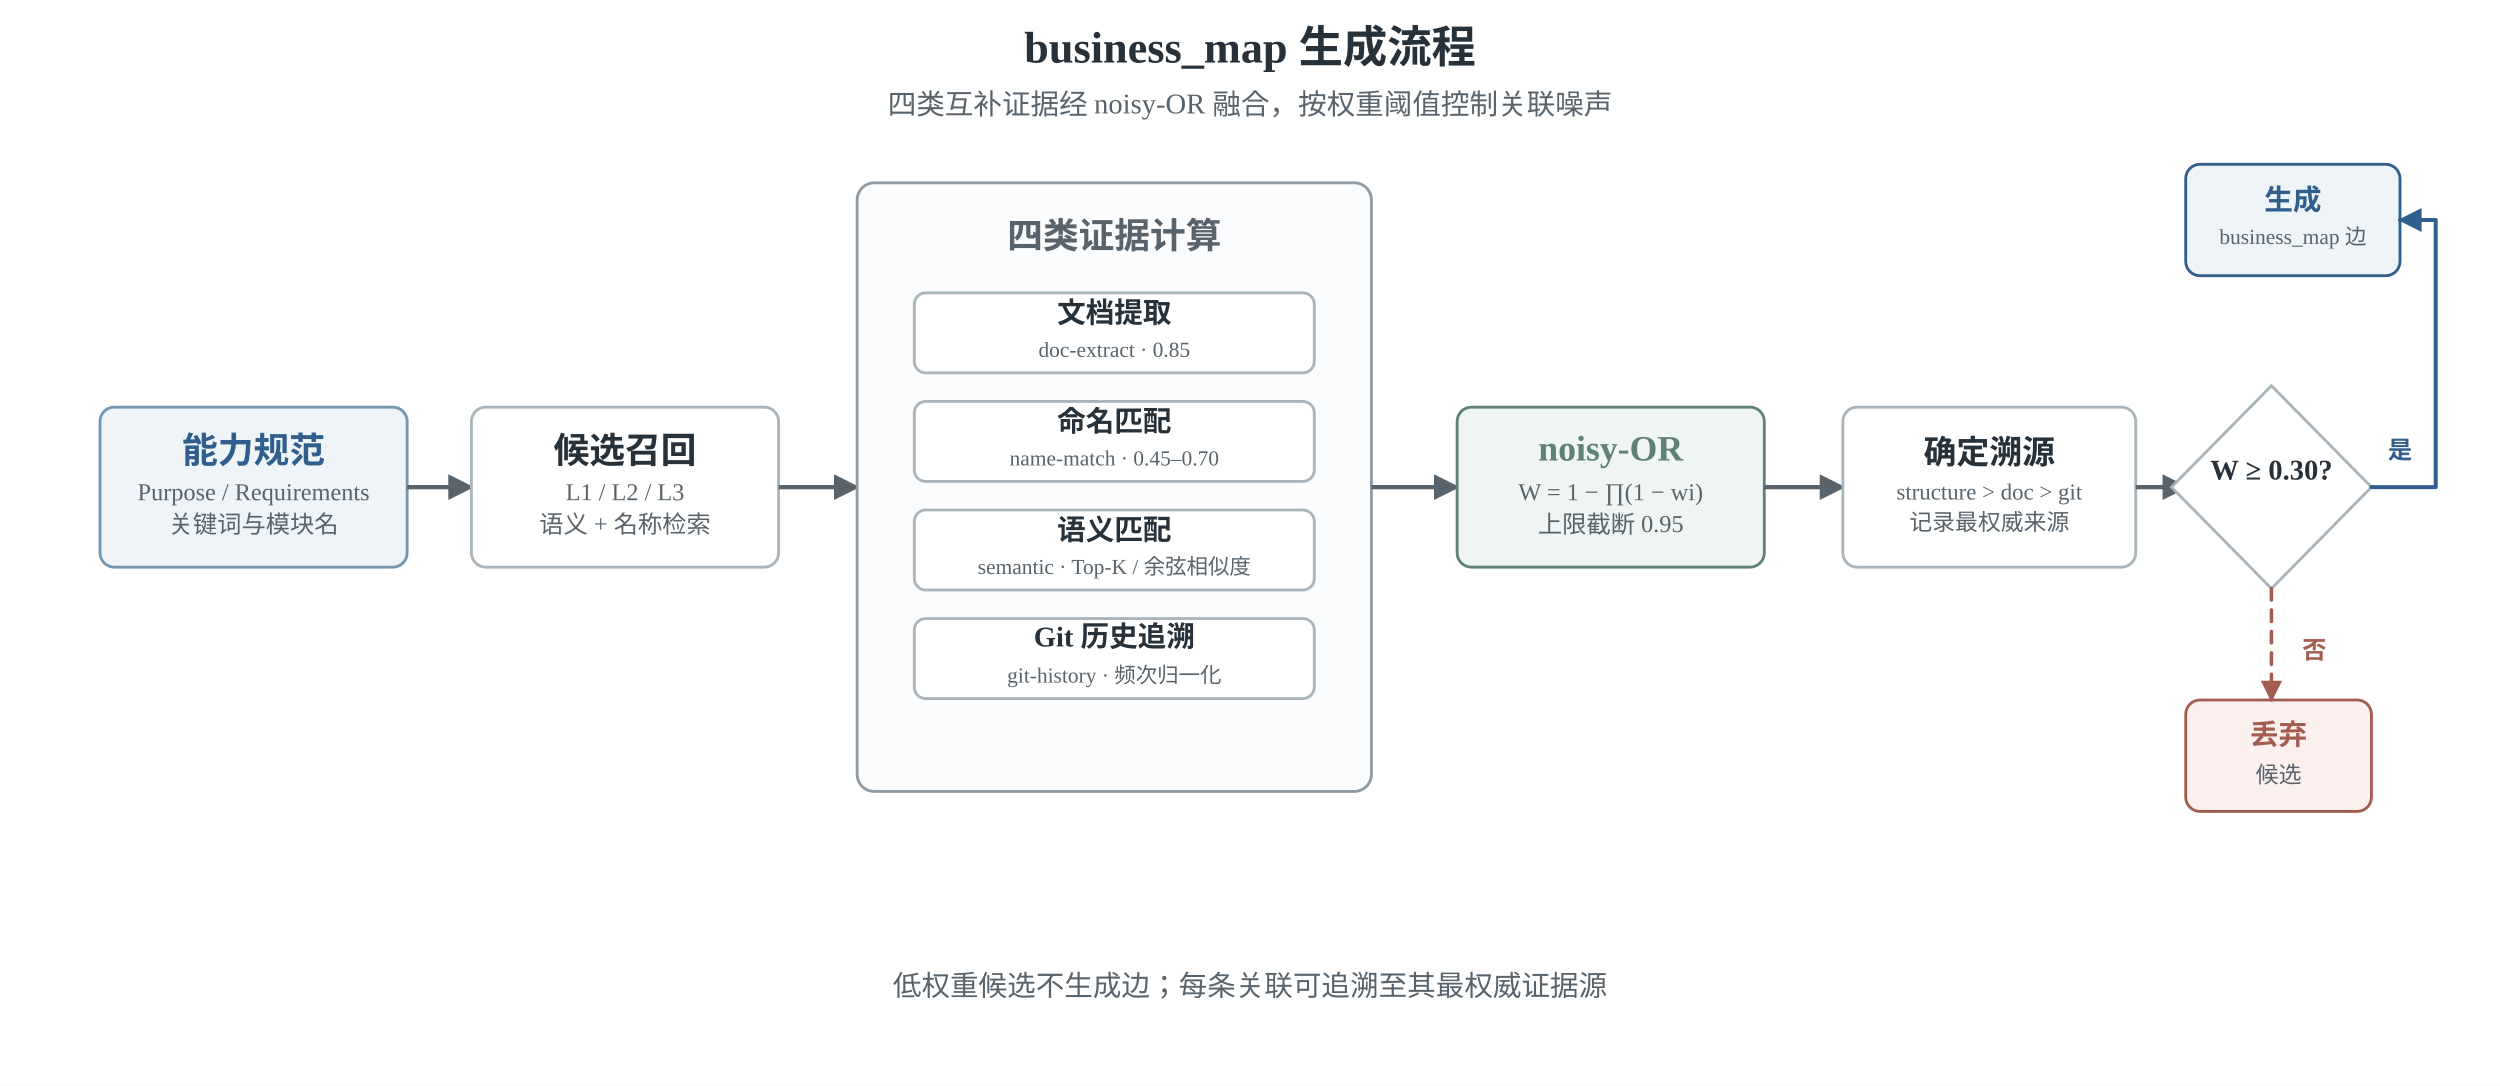
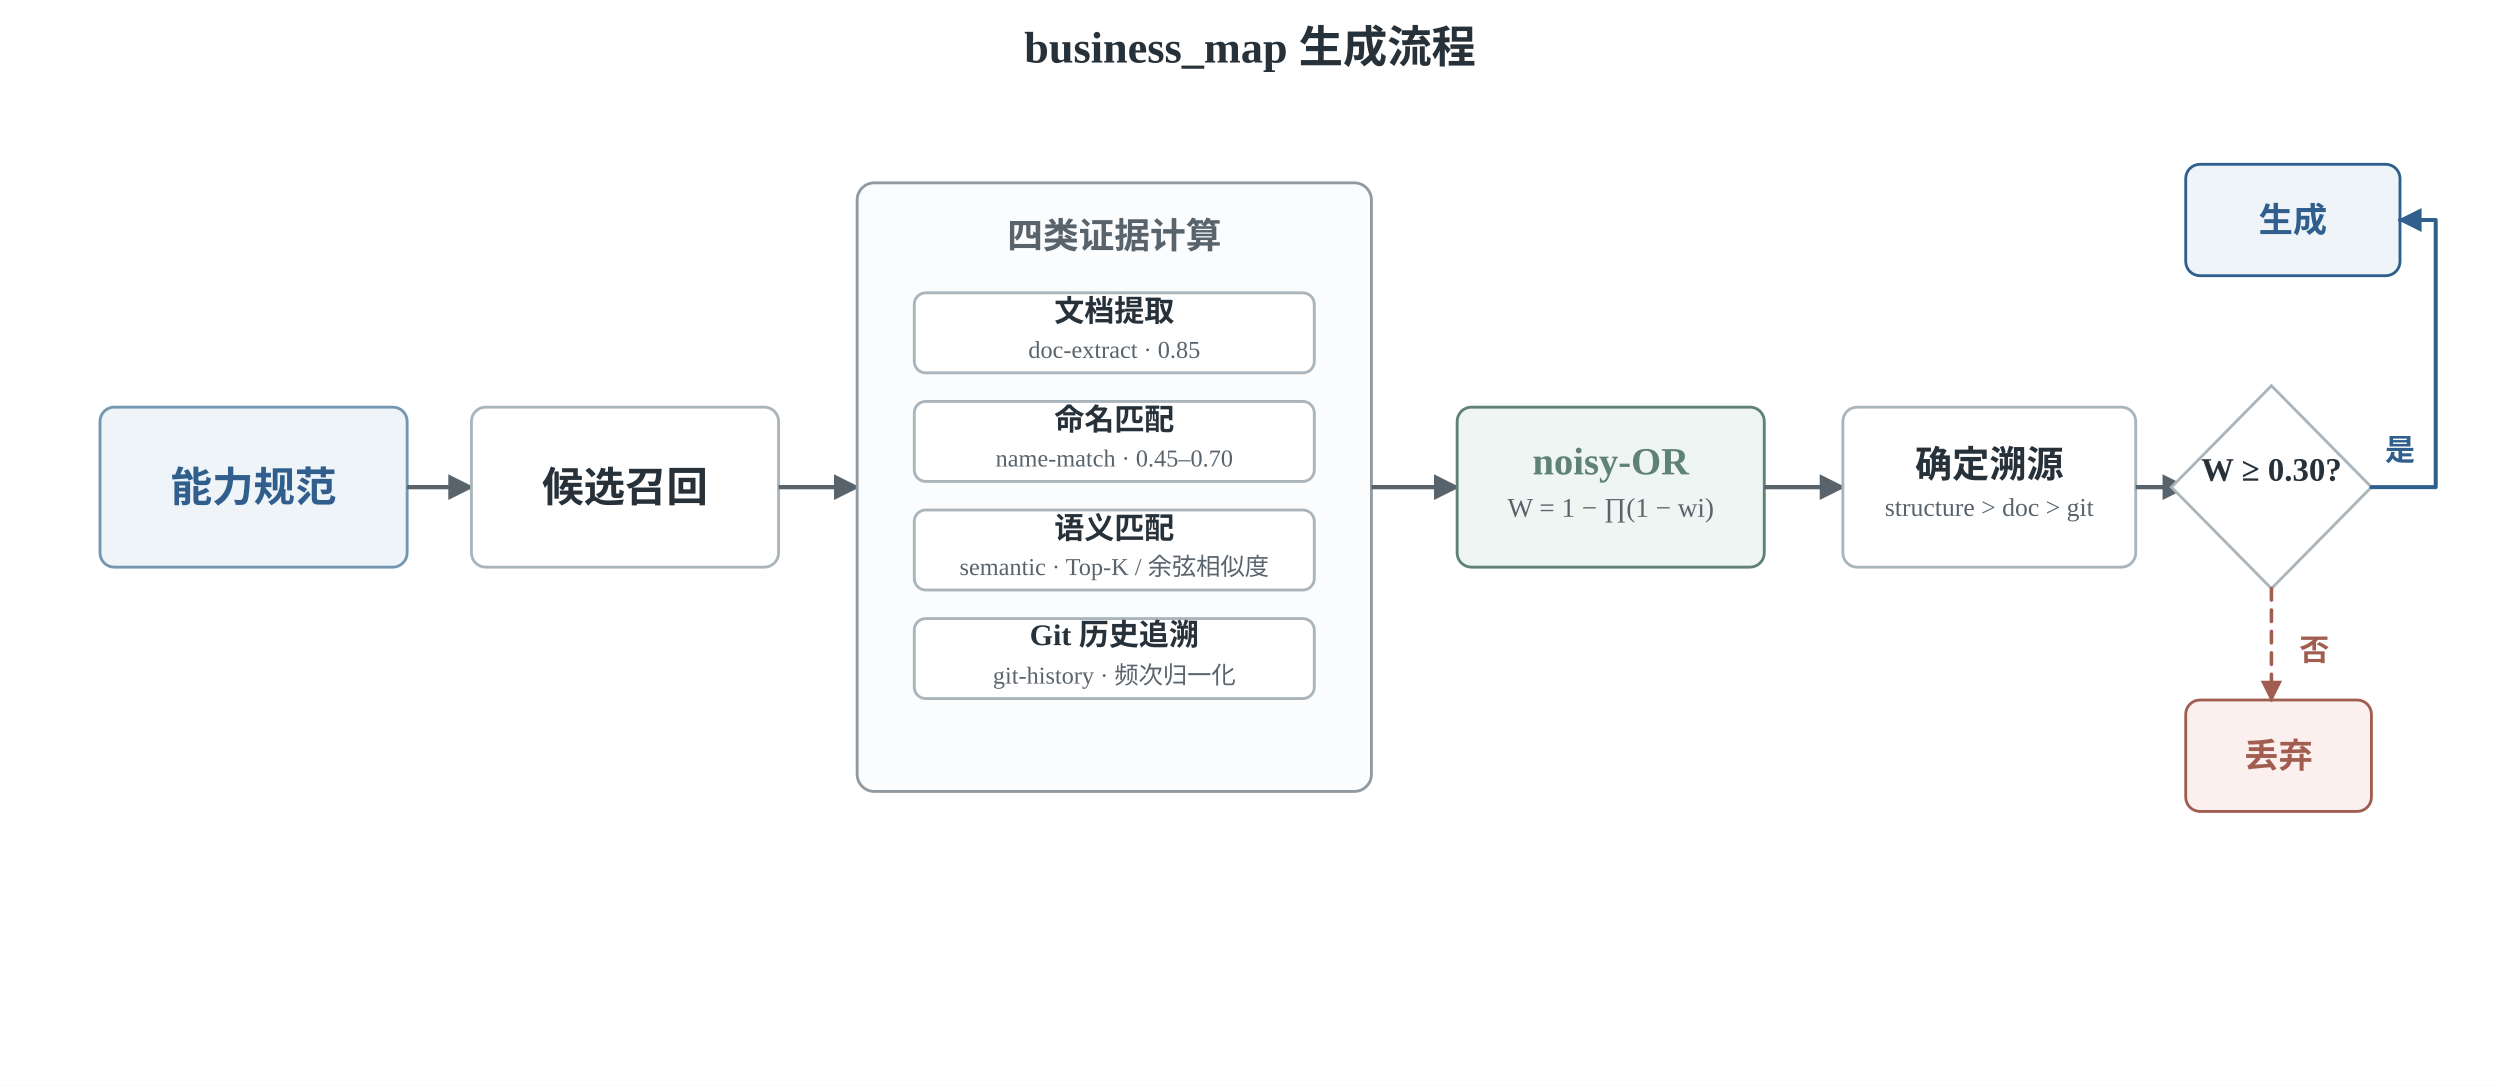
<svg xmlns="http://www.w3.org/2000/svg" width="1750" height="760" viewBox="0 0 1750 760">
  <defs>
    <marker id="arrow" markerWidth="6" markerHeight="6" refX="5.4" refY="3" orient="auto" markerUnits="strokeWidth">
      <path d="M0,0 L6,3 L0,6 Z" fill="#59636c" />
    </marker>
    <marker id="blueArrow" markerWidth="6" markerHeight="6" refX="5.4" refY="3" orient="auto" markerUnits="strokeWidth">
      <path d="M0,0 L6,3 L0,6 Z" fill="#315f8d" />
    </marker>
    <marker id="greenArrow" markerWidth="6" markerHeight="6" refX="5.4" refY="3" orient="auto" markerUnits="strokeWidth">
      <path d="M0,0 L6,3 L0,6 Z" fill="#5f8178" />
    </marker>
    <marker id="redArrow" markerWidth="6" markerHeight="6" refX="5.4" refY="3" orient="auto" markerUnits="strokeWidth">
      <path d="M0,0 L6,3 L0,6 Z" fill="#a15e50" />
    </marker>
    <style>.cn{font-family:Microsoft YaHei, Noto Sans CJK SC, SimSun, sans-serif;}</style>
  </defs>
  <rect width="1750" height="760" fill="#ffffff" />
  <text x="875" y="35" text-anchor="middle" dominant-baseline="middle" class="" style="font-size:31px;font-weight:650;fill:#27313a">business_map 生成流程</text>
-   <text x="875" y="73" text-anchor="middle" dominant-baseline="middle" class="" style="font-size:20px;font-weight:400;fill:#59636c">四类互补证据经 noisy-OR 融合，按权重阈值控制关联噪声</text>
  <rect x="70" y="285" width="215" height="112" rx="10" fill="#eef4f8" stroke="#7396b1" stroke-width="2" />
-   <text x="177.5" y="315.26" text-anchor="middle" dominant-baseline="middle" class="" style="font-size:25px;font-weight:650;fill:#315f8d">能力规范</text>
-   <text x="177.5" y="346.26" text-anchor="middle" dominant-baseline="middle" class="" style="font-size:17px;font-weight:400;fill:#59636c">Purpose / Requirements</text>
-   <text x="177.5" y="367" text-anchor="middle" dominant-baseline="middle" class="" style="font-size:17px;font-weight:400;fill:#59636c">关键词与模块名</text>
+   <text x="177.5" y="341" text-anchor="middle" dominant-baseline="middle" class="" style="font-size:29px;font-weight:650;fill:#315f8d">能力规范</text>
  <line x1="285" y1="341" x2="330" y2="341" stroke="#59636c" stroke-width="3" marker-end="url(#arrow)" />
  <rect x="330" y="285" width="215" height="112" rx="10" fill="#ffffff" stroke="#aab4bb" stroke-width="2" />
-   <text x="437.5" y="315.26" text-anchor="middle" dominant-baseline="middle" class="" style="font-size:25px;font-weight:650;fill:#27313a">候选召回</text>
-   <text x="437.5" y="346.26" text-anchor="middle" dominant-baseline="middle" class="" style="font-size:17px;font-weight:400;fill:#59636c">L1 / L2 / L3</text>
-   <text x="437.5" y="367" text-anchor="middle" dominant-baseline="middle" class="" style="font-size:17px;font-weight:400;fill:#59636c">语义 + 名称检索</text>
+   <text x="437.5" y="341" text-anchor="middle" dominant-baseline="middle" class="" style="font-size:29px;font-weight:650;fill:#27313a">候选召回</text>
  <line x1="545" y1="341" x2="600" y2="341" stroke="#59636c" stroke-width="3" marker-end="url(#arrow)" />
  <rect x="600" y="128" width="360" height="426" rx="12" fill="#fbfcfd" stroke="#8f9aa2" stroke-width="2" />
  <text x="780" y="165" text-anchor="middle" dominant-baseline="middle" class="" style="font-size:25px;font-weight:650;fill:#59636c">四类证据计算</text>
  <rect x="640" y="205" width="280" height="56" rx="8" fill="#fff" stroke="#aab4bb" stroke-width="2" />
-   <text x="780" y="218.85" text-anchor="middle" dominant-baseline="middle" class="" style="font-size:20px;font-weight:650;fill:#27313a">文档提取</text>
-   <text x="780" y="246.35" text-anchor="middle" dominant-baseline="middle" class="" style="font-size:15px;font-weight:400;fill:#59636c">doc-extract · 0.85</text>
+   <text x="780" y="217.63" text-anchor="middle" dominant-baseline="middle" class="" style="font-size:21px;font-weight:650;fill:#27313a">文档提取</text>
+   <text x="780" y="246.63" text-anchor="middle" dominant-baseline="middle" class="" style="font-size:17px;font-weight:400;fill:#59636c">doc-extract · 0.85</text>
  <rect x="640" y="281" width="280" height="56" rx="8" fill="#fff" stroke="#aab4bb" stroke-width="2" />
-   <text x="780" y="294.85" text-anchor="middle" dominant-baseline="middle" class="" style="font-size:20px;font-weight:650;fill:#27313a">命名匹配</text>
-   <text x="780" y="322.35" text-anchor="middle" dominant-baseline="middle" class="" style="font-size:15px;font-weight:400;fill:#59636c">name-match · 0.45–0.70</text>
+   <text x="780" y="293.63" text-anchor="middle" dominant-baseline="middle" class="" style="font-size:21px;font-weight:650;fill:#27313a">命名匹配</text>
+   <text x="780" y="322.63" text-anchor="middle" dominant-baseline="middle" class="" style="font-size:17px;font-weight:400;fill:#59636c">name-match · 0.45–0.70</text>
  <rect x="640" y="357" width="280" height="56" rx="8" fill="#fff" stroke="#aab4bb" stroke-width="2" />
-   <text x="780" y="370.85" text-anchor="middle" dominant-baseline="middle" class="" style="font-size:20px;font-weight:650;fill:#27313a">语义匹配</text>
-   <text x="780" y="398.35" text-anchor="middle" dominant-baseline="middle" class="" style="font-size:15px;font-weight:400;fill:#59636c">semantic · Top-K / 余弦相似度</text>
+   <text x="780" y="369.63" text-anchor="middle" dominant-baseline="middle" class="" style="font-size:21px;font-weight:650;fill:#27313a">语义匹配</text>
+   <text x="780" y="398.63" text-anchor="middle" dominant-baseline="middle" class="" style="font-size:17px;font-weight:400;fill:#59636c">semantic · Top-K / 余弦相似度</text>
  <rect x="640" y="433" width="280" height="56" rx="8" fill="#fff" stroke="#aab4bb" stroke-width="2" />
-   <text x="780" y="446.85" text-anchor="middle" dominant-baseline="middle" class="" style="font-size:20px;font-weight:650;fill:#27313a">Git 历史追溯</text>
-   <text x="780" y="474.35" text-anchor="middle" dominant-baseline="middle" class="" style="font-size:15px;font-weight:400;fill:#59636c">git-history · 频次归一化</text>
+   <text x="780" y="445.63" text-anchor="middle" dominant-baseline="middle" class="" style="font-size:21px;font-weight:650;fill:#27313a">Git 历史追溯</text>
+   <text x="780" y="474.63" text-anchor="middle" dominant-baseline="middle" class="" style="font-size:17px;font-weight:400;fill:#59636c">git-history · 频次归一化</text>
  <line x1="960" y1="341" x2="1020" y2="341" stroke="#59636c" stroke-width="3" marker-end="url(#arrow)" />
  <rect x="1020" y="285" width="215" height="112" rx="10" fill="#eef5f2" stroke="#5f8178" stroke-width="2" />
-   <text x="1127.5" y="315.26" text-anchor="middle" dominant-baseline="middle" class="" style="font-size:25px;font-weight:650;fill:#5f8178">noisy-OR</text>
-   <text x="1127.5" y="346.26" text-anchor="middle" dominant-baseline="middle" class="" style="font-size:17px;font-weight:400;fill:#59636c">W = 1 − ∏(1 − wi)</text>
-   <text x="1127.5" y="367" text-anchor="middle" dominant-baseline="middle" class="" style="font-size:17px;font-weight:400;fill:#59636c">上限截断 0.95</text>
+   <text x="1127.5" y="324.41" text-anchor="middle" dominant-baseline="middle" class="" style="font-size:27px;font-weight:650;fill:#5f8178">noisy-OR</text>
+   <text x="1127.5" y="357.41" text-anchor="middle" dominant-baseline="middle" class="" style="font-size:19px;font-weight:400;fill:#59636c">W = 1 − ∏(1 − wi)</text>
  <line x1="1235" y1="341" x2="1290" y2="341" stroke="#59636c" stroke-width="3" marker-end="url(#arrow)" />
  <rect x="1290" y="285" width="205" height="112" rx="10" fill="#ffffff" stroke="#aab4bb" stroke-width="2" />
-   <text x="1392.5" y="316.48" text-anchor="middle" dominant-baseline="middle" class="" style="font-size:23px;font-weight:650;fill:#27313a">确定溯源</text>
-   <text x="1392.5" y="345.98" text-anchor="middle" dominant-baseline="middle" class="" style="font-size:16px;font-weight:400;fill:#59636c">structure &gt; doc &gt; git</text>
-   <text x="1392.5" y="365.5" text-anchor="middle" dominant-baseline="middle" class="" style="font-size:16px;font-weight:400;fill:#59636c">记录最权威来源</text>
+   <text x="1392.5" y="325.02" text-anchor="middle" dominant-baseline="middle" class="" style="font-size:26px;font-weight:650;fill:#27313a">确定溯源</text>
+   <text x="1392.5" y="357.02" text-anchor="middle" dominant-baseline="middle" class="" style="font-size:18px;font-weight:400;fill:#59636c">structure &gt; doc &gt; git</text>
  <line x1="1495" y1="341" x2="1530" y2="341" stroke="#59636c" stroke-width="3" marker-end="url(#arrow)" />
  <polygon points="1590,270 1660,341 1590,412 1520,341" fill="#fff" stroke="#aab4bb" stroke-width="2" />
-   <text x="1590" y="330" text-anchor="middle" dominant-baseline="middle" class="" style="font-size:20px;font-weight:650;fill:#27313a">W ≥ 0.30?</text>
+   <text x="1590" y="330" text-anchor="middle" dominant-baseline="middle" class="" style="font-size:23px;font-weight:650;fill:#27313a">W ≥ 0.30?</text>
  <rect x="1530" y="490" width="130" height="78" rx="10" fill="#fbf0ee" stroke="#a15e50" stroke-width="2" />
-   <text x="1595" y="514.24" text-anchor="middle" dominant-baseline="middle" class="" style="font-size:20px;font-weight:650;fill:#a15e50">丢弃</text>
-   <text x="1595" y="542.24" text-anchor="middle" dominant-baseline="middle" class="" style="font-size:16px;font-weight:400;fill:#59636c">候选</text>
+   <text x="1595" y="529" text-anchor="middle" dominant-baseline="middle" class="" style="font-size:24px;font-weight:650;fill:#a15e50">丢弃</text>
  <rect x="1530" y="115" width="150" height="78" rx="10" fill="#eef4f8" stroke="#315f8d" stroke-width="2" />
-   <text x="1605" y="139.85" text-anchor="middle" dominant-baseline="middle" class="" style="font-size:20px;font-weight:650;fill:#315f8d">生成</text>
-   <text x="1605" y="167.35" text-anchor="middle" dominant-baseline="middle" class="" style="font-size:15px;font-weight:400;fill:#59636c">business_map 边</text>
+   <text x="1605" y="154" text-anchor="middle" dominant-baseline="middle" class="" style="font-size:24px;font-weight:650;fill:#315f8d">生成</text>
  <path d="M1660 341 H1705 V154 H1680" fill="none" stroke="#315f8d" stroke-width="2.8" stroke-linejoin="round" stroke-linecap="round" marker-end="url(#blueArrow)" />
-   <text x="1680" y="315" text-anchor="middle" dominant-baseline="middle" class="" style="font-size:17px;font-weight:650;fill:#315f8d">是</text>
+   <text x="1680" y="315" text-anchor="middle" dominant-baseline="middle" class="" style="font-size:21px;font-weight:650;fill:#315f8d">是</text>
  <path d="M1590 412 V490" fill="none" stroke="#a15e50" stroke-width="2.5" stroke-linejoin="round" stroke-linecap="round" stroke-dasharray="8 7" marker-end="url(#redArrow)" />
-   <text x="1620" y="455" text-anchor="middle" dominant-baseline="middle" class="" style="font-size:17px;font-weight:650;fill:#a15e50">否</text>
-   <text x="875" y="690" text-anchor="middle" dominant-baseline="middle" class="" style="font-size:20px;font-weight:400;fill:#59636c">低权重候选不生成边；每条关联可追溯至其最权威证据源</text>
+   <text x="1620" y="455" text-anchor="middle" dominant-baseline="middle" class="" style="font-size:21px;font-weight:650;fill:#a15e50">否</text>
</svg>
